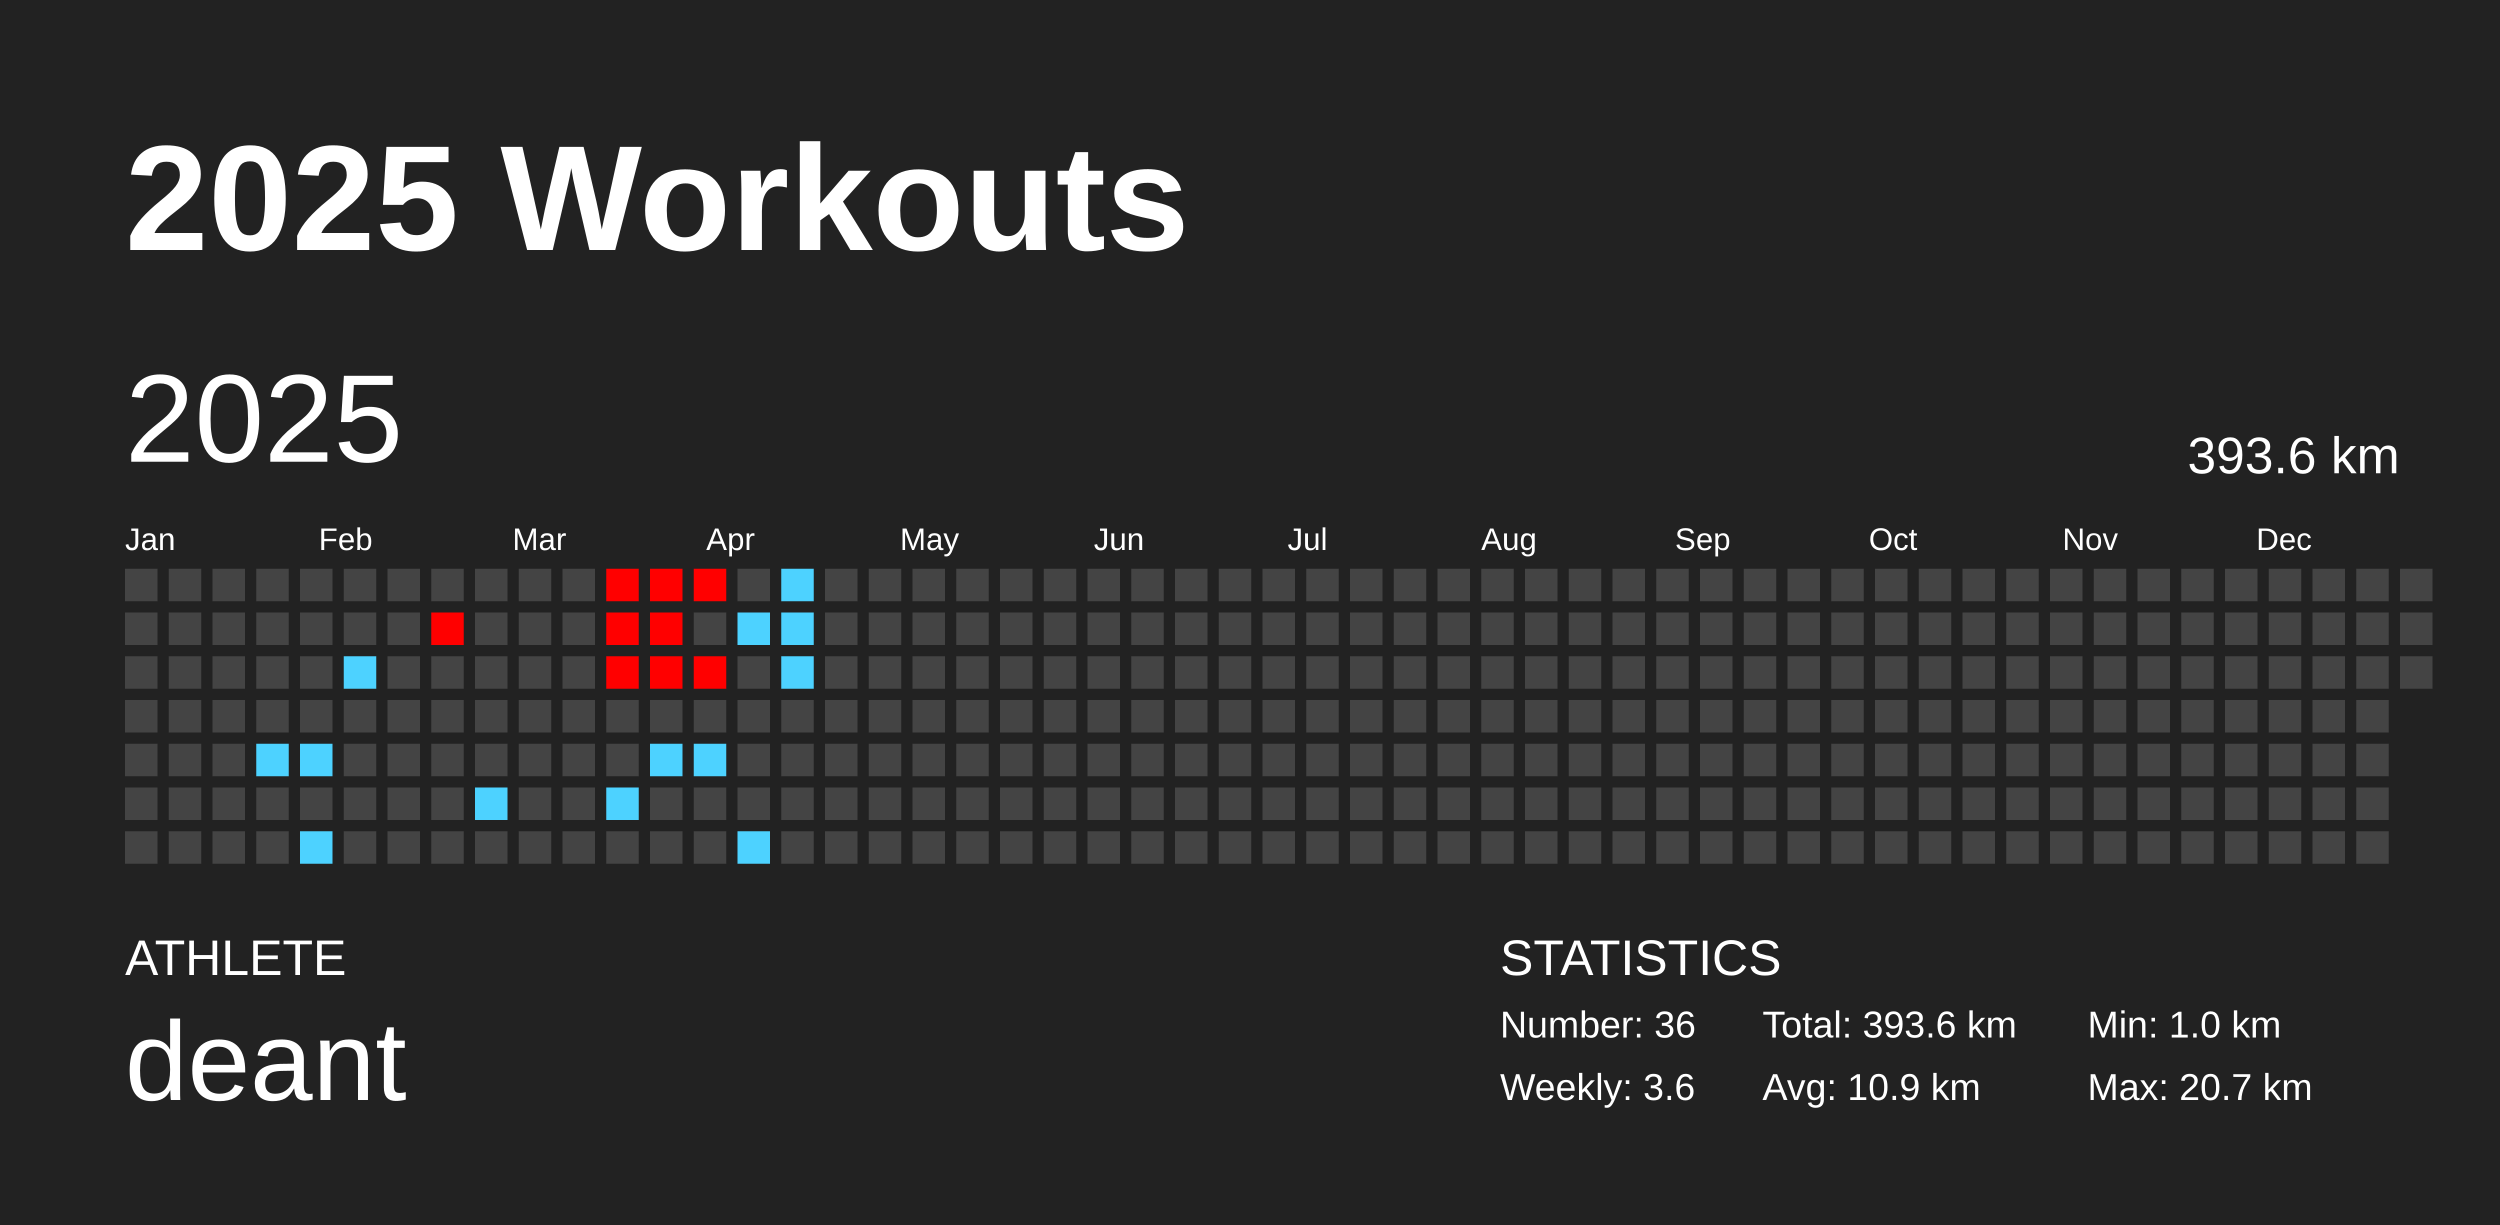
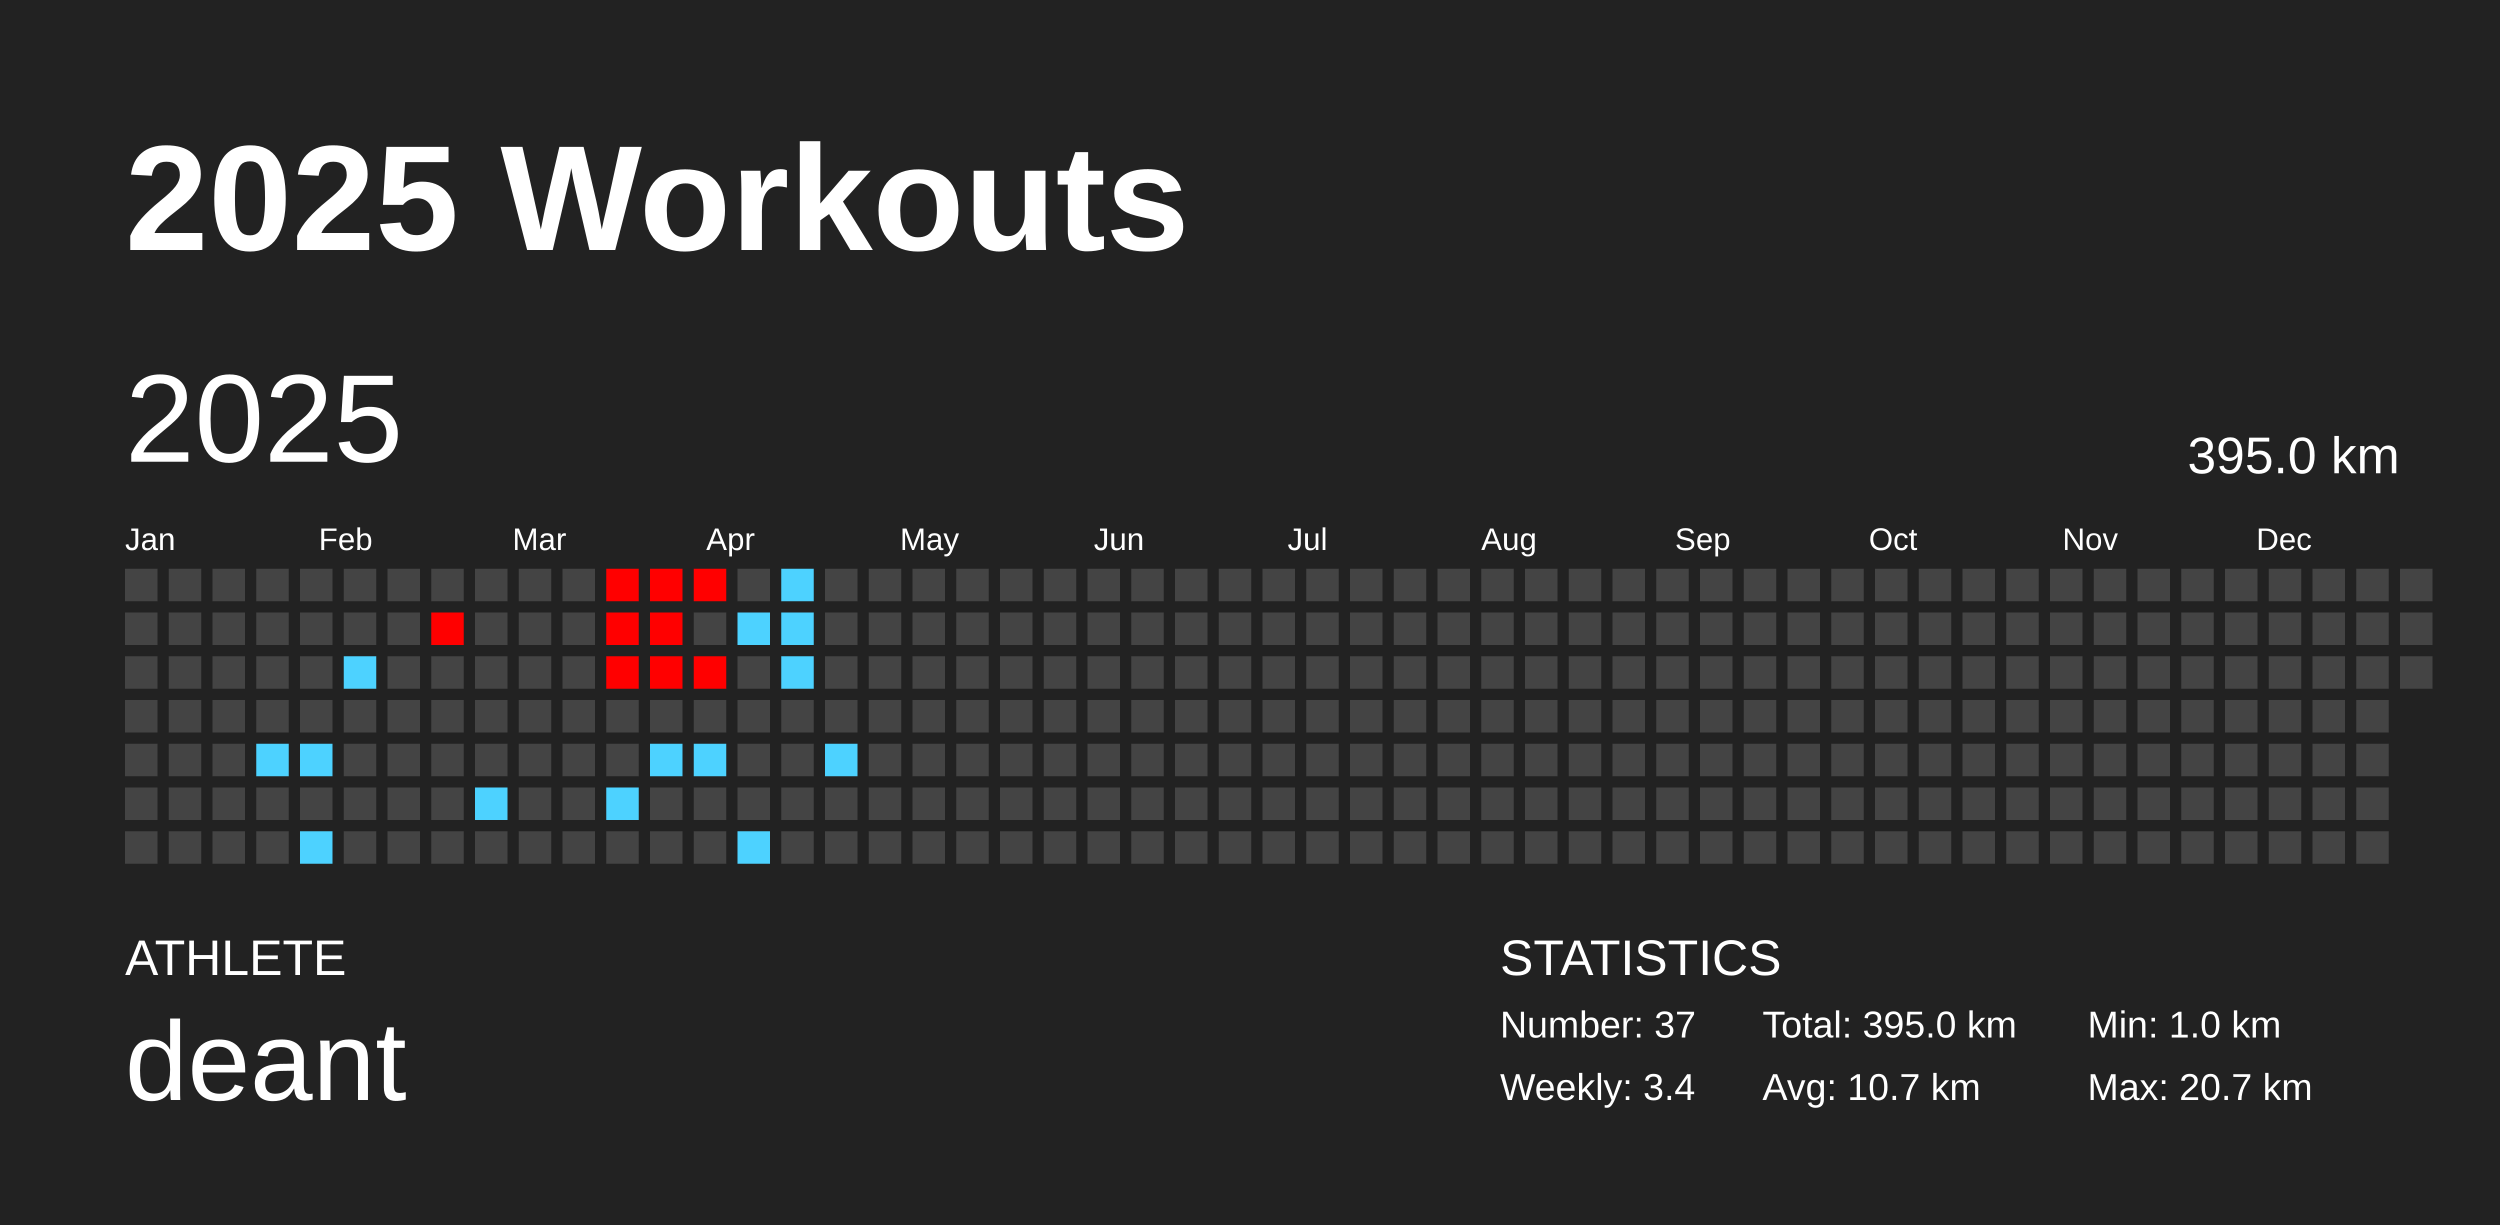
<svg xmlns="http://www.w3.org/2000/svg" baseProfile="full" height="98mm" version="1.1" viewBox="0,0,200,98" width="200mm">
  <defs />
  <rect fill="#222222" height="98" width="200" x="0" y="0" />
  <text fill="#FFFFFF" style="font-size:12px; font-family:Arial; font-weight:bold;" x="10" y="20">2025 Workouts</text>
  <text fill="#FFFFFF" style="font-size:4px; font-family:Arial" x="10" y="78">ATHLETE</text>
  <text fill="#FFFFFF" style="font-size:9px; font-family:Arial" x="10" y="88">deant</text>
  <text fill="#FFFFFF" style="font-size:4px; font-family:Arial" x="120" y="78">STATISTICS</text>
-   <text fill="#FFFFFF" style="font-size:3px; font-family:Arial" x="120" y="83">Number: 36</text>
-   <text fill="#FFFFFF" style="font-size:3px; font-family:Arial" x="120" y="88">Weekly: 3.6</text>
-   <text fill="#FFFFFF" style="font-size:3px; font-family:Arial" x="141" y="83">Total: 393.6 km</text>
-   <text fill="#FFFFFF" style="font-size:3px; font-family:Arial" x="141" y="88">Avg: 10.9 km</text>
+   <text fill="#FFFFFF" style="font-size:3px; font-family:Arial" x="120" y="83">Number: 37</text>
+   <text fill="#FFFFFF" style="font-size:3px; font-family:Arial" x="120" y="88">Weekly: 3.4</text>
+   <text fill="#FFFFFF" style="font-size:3px; font-family:Arial" x="141" y="83">Total: 395.0 km</text>
+   <text fill="#FFFFFF" style="font-size:3px; font-family:Arial" x="141" y="88">Avg: 10.7 km</text>
  <text fill="#FFFFFF" style="font-size:3px; font-family:Arial" x="167" y="83">Min: 1.0 km</text>
  <text fill="#FFFFFF" style="font-size:3px; font-family:Arial" x="167" y="88">Max: 20.7 km</text>
  <text dominant-baseline="hanging" fill="#FFFFFF" style="font-size:10.0px; font-family:Arial;" x="10" y="30">2025</text>
-   <text dominant-baseline="hanging" fill="#FFFFFF" style="font-size:4.125px; font-family:Arial;" x="175" y="35">393.6 km</text>
+   <text dominant-baseline="hanging" fill="#FFFFFF" style="font-size:4.125px; font-family:Arial;" x="175" y="35">395.0 km</text>
  <text fill="#FFFFFF" style="font-size:2.5px; font-family:Arial" x="10.0" y="44">Jan</text>
  <text fill="#FFFFFF" style="font-size:2.5px; font-family:Arial" x="25.5" y="44">Feb</text>
  <text fill="#FFFFFF" style="font-size:2.5px; font-family:Arial" x="41.0" y="44">Mar</text>
  <text fill="#FFFFFF" style="font-size:2.5px; font-family:Arial" x="56.5" y="44">Apr</text>
  <text fill="#FFFFFF" style="font-size:2.5px; font-family:Arial" x="72.0" y="44">May</text>
  <text fill="#FFFFFF" style="font-size:2.5px; font-family:Arial" x="87.5" y="44">Jun</text>
  <text fill="#FFFFFF" style="font-size:2.5px; font-family:Arial" x="103.0" y="44">Jul</text>
  <text fill="#FFFFFF" style="font-size:2.5px; font-family:Arial" x="118.5" y="44">Aug</text>
  <text fill="#FFFFFF" style="font-size:2.5px; font-family:Arial" x="134.0" y="44">Sep</text>
  <text fill="#FFFFFF" style="font-size:2.5px; font-family:Arial" x="149.5" y="44">Oct</text>
  <text fill="#FFFFFF" style="font-size:2.5px; font-family:Arial" x="165.0" y="44">Nov</text>
  <text fill="#FFFFFF" style="font-size:2.5px; font-family:Arial" x="180.5" y="44">Dec</text>
  <rect fill="#444444" height="2.6" width="2.6" x="10.0" y="45.5" />
  <rect fill="#444444" height="2.6" width="2.6" x="10.0" y="49.0" />
  <rect fill="#444444" height="2.6" width="2.6" x="10.0" y="52.5" />
  <rect fill="#444444" height="2.6" width="2.6" x="10.0" y="56.0" />
  <rect fill="#444444" height="2.6" width="2.6" x="10.0" y="59.5" />
  <rect fill="#444444" height="2.6" width="2.6" x="10.0" y="63.0" />
  <rect fill="#444444" height="2.6" width="2.6" x="10.0" y="66.5" />
  <rect fill="#444444" height="2.6" width="2.6" x="13.5" y="45.5" />
  <rect fill="#444444" height="2.6" width="2.6" x="13.5" y="49.0" />
  <rect fill="#444444" height="2.6" width="2.6" x="13.5" y="52.5" />
  <rect fill="#444444" height="2.6" width="2.6" x="13.5" y="56.0" />
  <rect fill="#444444" height="2.6" width="2.6" x="13.5" y="59.5" />
  <rect fill="#444444" height="2.6" width="2.6" x="13.5" y="63.0" />
  <rect fill="#444444" height="2.6" width="2.6" x="13.5" y="66.5" />
  <rect fill="#444444" height="2.6" width="2.6" x="17.0" y="45.5" />
  <rect fill="#444444" height="2.6" width="2.6" x="17.0" y="49.0" />
  <rect fill="#444444" height="2.6" width="2.6" x="17.0" y="52.5" />
  <rect fill="#444444" height="2.6" width="2.6" x="17.0" y="56.0" />
  <rect fill="#444444" height="2.6" width="2.6" x="17.0" y="59.5" />
  <rect fill="#444444" height="2.6" width="2.6" x="17.0" y="63.0" />
  <rect fill="#444444" height="2.6" width="2.6" x="17.0" y="66.5" />
  <rect fill="#444444" height="2.6" width="2.6" x="20.5" y="45.5" />
  <rect fill="#444444" height="2.6" width="2.6" x="20.5" y="49.0" />
  <rect fill="#444444" height="2.6" width="2.6" x="20.5" y="52.5" />
  <rect fill="#444444" height="2.6" width="2.6" x="20.5" y="56.0" />
  <rect fill="#4dd2ff" height="2.6" width="2.6" x="20.5" y="59.5" />
  <rect fill="#444444" height="2.6" width="2.6" x="20.5" y="63.0" />
  <rect fill="#444444" height="2.6" width="2.6" x="20.5" y="66.5" />
  <rect fill="#444444" height="2.6" width="2.6" x="24.0" y="45.5" />
  <rect fill="#444444" height="2.6" width="2.6" x="24.0" y="49.0" />
  <rect fill="#444444" height="2.6" width="2.6" x="24.0" y="52.5" />
  <rect fill="#444444" height="2.6" width="2.6" x="24.0" y="56.0" />
  <rect fill="#4dd2ff" height="2.6" width="2.6" x="24.0" y="59.5" />
  <rect fill="#444444" height="2.6" width="2.6" x="24.0" y="63.0" />
  <rect fill="#4dd2ff" height="2.6" width="2.6" x="24.0" y="66.5" />
  <rect fill="#444444" height="2.6" width="2.6" x="27.5" y="45.5" />
  <rect fill="#444444" height="2.6" width="2.6" x="27.5" y="49.0" />
  <rect fill="#4dd2ff" height="2.6" width="2.6" x="27.5" y="52.5" />
  <rect fill="#444444" height="2.6" width="2.6" x="27.5" y="56.0" />
  <rect fill="#444444" height="2.6" width="2.6" x="27.5" y="59.5" />
  <rect fill="#444444" height="2.6" width="2.6" x="27.5" y="63.0" />
  <rect fill="#444444" height="2.6" width="2.6" x="27.5" y="66.5" />
  <rect fill="#444444" height="2.6" width="2.6" x="31.0" y="45.5" />
  <rect fill="#444444" height="2.6" width="2.6" x="31.0" y="49.0" />
  <rect fill="#444444" height="2.6" width="2.6" x="31.0" y="52.5" />
  <rect fill="#444444" height="2.6" width="2.6" x="31.0" y="56.0" />
  <rect fill="#444444" height="2.6" width="2.6" x="31.0" y="59.5" />
  <rect fill="#444444" height="2.6" width="2.6" x="31.0" y="63.0" />
  <rect fill="#444444" height="2.6" width="2.6" x="31.0" y="66.5" />
  <rect fill="#444444" height="2.6" width="2.6" x="34.5" y="45.5" />
  <rect fill="red" height="2.6" width="2.6" x="34.5" y="49.0" />
  <rect fill="#444444" height="2.6" width="2.6" x="34.5" y="52.5" />
  <rect fill="#444444" height="2.6" width="2.6" x="34.5" y="56.0" />
  <rect fill="#444444" height="2.6" width="2.6" x="34.5" y="59.5" />
  <rect fill="#444444" height="2.6" width="2.6" x="34.5" y="63.0" />
  <rect fill="#444444" height="2.6" width="2.6" x="34.5" y="66.5" />
  <rect fill="#444444" height="2.6" width="2.6" x="38.0" y="45.5" />
  <rect fill="#444444" height="2.6" width="2.6" x="38.0" y="49.0" />
  <rect fill="#444444" height="2.6" width="2.6" x="38.0" y="52.5" />
  <rect fill="#444444" height="2.6" width="2.6" x="38.0" y="56.0" />
  <rect fill="#444444" height="2.6" width="2.6" x="38.0" y="59.5" />
  <rect fill="#4dd2ff" height="2.6" width="2.6" x="38.0" y="63.0" />
  <rect fill="#444444" height="2.6" width="2.6" x="38.0" y="66.5" />
  <rect fill="#444444" height="2.6" width="2.6" x="41.5" y="45.5" />
  <rect fill="#444444" height="2.6" width="2.6" x="41.5" y="49.0" />
  <rect fill="#444444" height="2.6" width="2.6" x="41.5" y="52.5" />
  <rect fill="#444444" height="2.6" width="2.6" x="41.5" y="56.0" />
  <rect fill="#444444" height="2.6" width="2.6" x="41.5" y="59.5" />
  <rect fill="#444444" height="2.6" width="2.6" x="41.5" y="63.0" />
  <rect fill="#444444" height="2.6" width="2.6" x="41.5" y="66.5" />
  <rect fill="#444444" height="2.6" width="2.6" x="45.0" y="45.5" />
  <rect fill="#444444" height="2.6" width="2.6" x="45.0" y="49.0" />
  <rect fill="#444444" height="2.6" width="2.6" x="45.0" y="52.5" />
  <rect fill="#444444" height="2.6" width="2.6" x="45.0" y="56.0" />
  <rect fill="#444444" height="2.6" width="2.6" x="45.0" y="59.5" />
  <rect fill="#444444" height="2.6" width="2.6" x="45.0" y="63.0" />
  <rect fill="#444444" height="2.6" width="2.6" x="45.0" y="66.5" />
  <rect fill="red" height="2.6" width="2.6" x="48.5" y="45.5" />
  <rect fill="red" height="2.6" width="2.6" x="48.5" y="49.0" />
  <rect fill="red" height="2.6" width="2.6" x="48.5" y="52.5" />
  <rect fill="#444444" height="2.6" width="2.6" x="48.5" y="56.0" />
  <rect fill="#444444" height="2.6" width="2.6" x="48.5" y="59.5" />
  <rect fill="#4dd2ff" height="2.6" width="2.6" x="48.5" y="63.0" />
  <rect fill="#444444" height="2.6" width="2.6" x="48.5" y="66.5" />
  <rect fill="red" height="2.6" width="2.6" x="52.0" y="45.5" />
  <rect fill="red" height="2.6" width="2.6" x="52.0" y="49.0" />
  <rect fill="red" height="2.6" width="2.6" x="52.0" y="52.5" />
  <rect fill="#444444" height="2.6" width="2.6" x="52.0" y="56.0" />
  <rect fill="#4dd2ff" height="2.6" width="2.6" x="52.0" y="59.5" />
  <rect fill="#444444" height="2.6" width="2.6" x="52.0" y="63.0" />
  <rect fill="#444444" height="2.6" width="2.6" x="52.0" y="66.5" />
  <rect fill="red" height="2.6" width="2.6" x="55.5" y="45.5" />
  <rect fill="#444444" height="2.6" width="2.6" x="55.5" y="49.0" />
  <rect fill="red" height="2.6" width="2.6" x="55.5" y="52.5" />
  <rect fill="#444444" height="2.6" width="2.6" x="55.5" y="56.0" />
  <rect fill="#4dd2ff" height="2.6" width="2.6" x="55.5" y="59.5" />
  <rect fill="#444444" height="2.6" width="2.6" x="55.5" y="63.0" />
  <rect fill="#444444" height="2.6" width="2.6" x="55.5" y="66.5" />
  <rect fill="#444444" height="2.6" width="2.6" x="59.0" y="45.5" />
  <rect fill="#4dd2ff" height="2.6" width="2.6" x="59.0" y="49.0" />
  <rect fill="#444444" height="2.6" width="2.6" x="59.0" y="52.5" />
  <rect fill="#444444" height="2.6" width="2.6" x="59.0" y="56.0" />
  <rect fill="#444444" height="2.6" width="2.6" x="59.0" y="59.5" />
  <rect fill="#444444" height="2.6" width="2.6" x="59.0" y="63.0" />
  <rect fill="#4dd2ff" height="2.6" width="2.6" x="59.0" y="66.5" />
  <rect fill="#4dd2ff" height="2.6" width="2.6" x="62.5" y="45.5" />
  <rect fill="#4dd2ff" height="2.6" width="2.6" x="62.5" y="49.0" />
  <rect fill="#4dd2ff" height="2.6" width="2.6" x="62.5" y="52.5" />
  <rect fill="#444444" height="2.6" width="2.6" x="62.5" y="56.0" />
  <rect fill="#444444" height="2.6" width="2.6" x="62.5" y="59.5" />
  <rect fill="#444444" height="2.6" width="2.6" x="62.5" y="63.0" />
  <rect fill="#444444" height="2.6" width="2.6" x="62.5" y="66.5" />
  <rect fill="#444444" height="2.6" width="2.6" x="66.0" y="45.5" />
  <rect fill="#444444" height="2.6" width="2.6" x="66.0" y="49.0" />
  <rect fill="#444444" height="2.6" width="2.6" x="66.0" y="52.5" />
  <rect fill="#444444" height="2.6" width="2.6" x="66.0" y="56.0" />
-   <rect fill="#444444" height="2.6" width="2.6" x="66.0" y="59.5" />
+   <rect fill="#4dd2ff" height="2.6" width="2.6" x="66.0" y="59.5" />
  <rect fill="#444444" height="2.6" width="2.6" x="66.0" y="63.0" />
  <rect fill="#444444" height="2.6" width="2.6" x="66.0" y="66.5" />
  <rect fill="#444444" height="2.6" width="2.6" x="69.5" y="45.5" />
  <rect fill="#444444" height="2.6" width="2.6" x="69.5" y="49.0" />
  <rect fill="#444444" height="2.6" width="2.6" x="69.5" y="52.5" />
  <rect fill="#444444" height="2.6" width="2.6" x="69.5" y="56.0" />
  <rect fill="#444444" height="2.6" width="2.6" x="69.5" y="59.5" />
  <rect fill="#444444" height="2.6" width="2.6" x="69.5" y="63.0" />
  <rect fill="#444444" height="2.6" width="2.6" x="69.5" y="66.5" />
  <rect fill="#444444" height="2.6" width="2.6" x="73.0" y="45.5" />
  <rect fill="#444444" height="2.6" width="2.6" x="73.0" y="49.0" />
  <rect fill="#444444" height="2.6" width="2.6" x="73.0" y="52.5" />
  <rect fill="#444444" height="2.6" width="2.6" x="73.0" y="56.0" />
  <rect fill="#444444" height="2.6" width="2.6" x="73.0" y="59.5" />
  <rect fill="#444444" height="2.6" width="2.6" x="73.0" y="63.0" />
  <rect fill="#444444" height="2.6" width="2.6" x="73.0" y="66.5" />
  <rect fill="#444444" height="2.6" width="2.6" x="76.5" y="45.5" />
  <rect fill="#444444" height="2.6" width="2.6" x="76.5" y="49.0" />
  <rect fill="#444444" height="2.6" width="2.6" x="76.5" y="52.5" />
  <rect fill="#444444" height="2.6" width="2.6" x="76.5" y="56.0" />
  <rect fill="#444444" height="2.6" width="2.6" x="76.5" y="59.5" />
  <rect fill="#444444" height="2.6" width="2.6" x="76.5" y="63.0" />
  <rect fill="#444444" height="2.6" width="2.6" x="76.5" y="66.5" />
  <rect fill="#444444" height="2.6" width="2.6" x="80.0" y="45.5" />
  <rect fill="#444444" height="2.6" width="2.6" x="80.0" y="49.0" />
  <rect fill="#444444" height="2.6" width="2.6" x="80.0" y="52.5" />
  <rect fill="#444444" height="2.6" width="2.6" x="80.0" y="56.0" />
  <rect fill="#444444" height="2.6" width="2.6" x="80.0" y="59.5" />
  <rect fill="#444444" height="2.6" width="2.6" x="80.0" y="63.0" />
  <rect fill="#444444" height="2.6" width="2.6" x="80.0" y="66.5" />
  <rect fill="#444444" height="2.6" width="2.6" x="83.5" y="45.5" />
  <rect fill="#444444" height="2.6" width="2.6" x="83.5" y="49.0" />
  <rect fill="#444444" height="2.6" width="2.6" x="83.5" y="52.5" />
  <rect fill="#444444" height="2.6" width="2.6" x="83.5" y="56.0" />
  <rect fill="#444444" height="2.6" width="2.6" x="83.5" y="59.5" />
  <rect fill="#444444" height="2.6" width="2.6" x="83.5" y="63.0" />
  <rect fill="#444444" height="2.6" width="2.6" x="83.5" y="66.5" />
  <rect fill="#444444" height="2.6" width="2.6" x="87.0" y="45.5" />
  <rect fill="#444444" height="2.6" width="2.6" x="87.0" y="49.0" />
  <rect fill="#444444" height="2.6" width="2.6" x="87.0" y="52.5" />
  <rect fill="#444444" height="2.6" width="2.6" x="87.0" y="56.0" />
  <rect fill="#444444" height="2.6" width="2.6" x="87.0" y="59.5" />
  <rect fill="#444444" height="2.6" width="2.6" x="87.0" y="63.0" />
  <rect fill="#444444" height="2.6" width="2.6" x="87.0" y="66.5" />
  <rect fill="#444444" height="2.6" width="2.6" x="90.5" y="45.5" />
  <rect fill="#444444" height="2.6" width="2.6" x="90.5" y="49.0" />
  <rect fill="#444444" height="2.6" width="2.6" x="90.5" y="52.5" />
  <rect fill="#444444" height="2.6" width="2.6" x="90.5" y="56.0" />
  <rect fill="#444444" height="2.6" width="2.6" x="90.5" y="59.5" />
  <rect fill="#444444" height="2.6" width="2.6" x="90.5" y="63.0" />
  <rect fill="#444444" height="2.6" width="2.6" x="90.5" y="66.5" />
  <rect fill="#444444" height="2.6" width="2.6" x="94.0" y="45.5" />
  <rect fill="#444444" height="2.6" width="2.6" x="94.0" y="49.0" />
  <rect fill="#444444" height="2.6" width="2.6" x="94.0" y="52.5" />
  <rect fill="#444444" height="2.6" width="2.6" x="94.0" y="56.0" />
  <rect fill="#444444" height="2.6" width="2.6" x="94.0" y="59.5" />
  <rect fill="#444444" height="2.6" width="2.6" x="94.0" y="63.0" />
  <rect fill="#444444" height="2.6" width="2.6" x="94.0" y="66.5" />
  <rect fill="#444444" height="2.6" width="2.6" x="97.5" y="45.5" />
  <rect fill="#444444" height="2.6" width="2.6" x="97.5" y="49.0" />
  <rect fill="#444444" height="2.6" width="2.6" x="97.5" y="52.5" />
  <rect fill="#444444" height="2.6" width="2.6" x="97.5" y="56.0" />
  <rect fill="#444444" height="2.6" width="2.6" x="97.5" y="59.5" />
  <rect fill="#444444" height="2.6" width="2.6" x="97.5" y="63.0" />
  <rect fill="#444444" height="2.6" width="2.6" x="97.5" y="66.5" />
  <rect fill="#444444" height="2.6" width="2.6" x="101.0" y="45.5" />
  <rect fill="#444444" height="2.6" width="2.6" x="101.0" y="49.0" />
  <rect fill="#444444" height="2.6" width="2.6" x="101.0" y="52.5" />
  <rect fill="#444444" height="2.6" width="2.6" x="101.0" y="56.0" />
  <rect fill="#444444" height="2.6" width="2.6" x="101.0" y="59.5" />
  <rect fill="#444444" height="2.6" width="2.6" x="101.0" y="63.0" />
  <rect fill="#444444" height="2.6" width="2.6" x="101.0" y="66.5" />
  <rect fill="#444444" height="2.6" width="2.6" x="104.5" y="45.5" />
  <rect fill="#444444" height="2.6" width="2.6" x="104.5" y="49.0" />
  <rect fill="#444444" height="2.6" width="2.6" x="104.5" y="52.5" />
  <rect fill="#444444" height="2.6" width="2.6" x="104.5" y="56.0" />
  <rect fill="#444444" height="2.6" width="2.6" x="104.5" y="59.5" />
  <rect fill="#444444" height="2.6" width="2.6" x="104.5" y="63.0" />
  <rect fill="#444444" height="2.6" width="2.6" x="104.5" y="66.5" />
  <rect fill="#444444" height="2.6" width="2.6" x="108.0" y="45.5" />
  <rect fill="#444444" height="2.6" width="2.6" x="108.0" y="49.0" />
  <rect fill="#444444" height="2.6" width="2.6" x="108.0" y="52.5" />
  <rect fill="#444444" height="2.6" width="2.6" x="108.0" y="56.0" />
  <rect fill="#444444" height="2.6" width="2.6" x="108.0" y="59.5" />
  <rect fill="#444444" height="2.6" width="2.6" x="108.0" y="63.0" />
  <rect fill="#444444" height="2.6" width="2.6" x="108.0" y="66.5" />
  <rect fill="#444444" height="2.6" width="2.6" x="111.5" y="45.5" />
  <rect fill="#444444" height="2.6" width="2.6" x="111.5" y="49.0" />
  <rect fill="#444444" height="2.6" width="2.6" x="111.5" y="52.5" />
  <rect fill="#444444" height="2.6" width="2.6" x="111.5" y="56.0" />
  <rect fill="#444444" height="2.6" width="2.6" x="111.5" y="59.5" />
  <rect fill="#444444" height="2.6" width="2.6" x="111.5" y="63.0" />
  <rect fill="#444444" height="2.6" width="2.6" x="111.5" y="66.5" />
  <rect fill="#444444" height="2.6" width="2.6" x="115.0" y="45.5" />
  <rect fill="#444444" height="2.6" width="2.6" x="115.0" y="49.0" />
  <rect fill="#444444" height="2.6" width="2.6" x="115.0" y="52.5" />
  <rect fill="#444444" height="2.6" width="2.6" x="115.0" y="56.0" />
  <rect fill="#444444" height="2.6" width="2.6" x="115.0" y="59.5" />
  <rect fill="#444444" height="2.6" width="2.6" x="115.0" y="63.0" />
  <rect fill="#444444" height="2.6" width="2.6" x="115.0" y="66.5" />
  <rect fill="#444444" height="2.6" width="2.6" x="118.5" y="45.5" />
  <rect fill="#444444" height="2.6" width="2.6" x="118.5" y="49.0" />
  <rect fill="#444444" height="2.6" width="2.6" x="118.5" y="52.5" />
  <rect fill="#444444" height="2.6" width="2.6" x="118.5" y="56.0" />
  <rect fill="#444444" height="2.6" width="2.6" x="118.5" y="59.5" />
  <rect fill="#444444" height="2.6" width="2.6" x="118.5" y="63.0" />
  <rect fill="#444444" height="2.6" width="2.6" x="118.5" y="66.5" />
  <rect fill="#444444" height="2.6" width="2.6" x="122.0" y="45.5" />
  <rect fill="#444444" height="2.6" width="2.6" x="122.0" y="49.0" />
  <rect fill="#444444" height="2.6" width="2.6" x="122.0" y="52.5" />
  <rect fill="#444444" height="2.6" width="2.6" x="122.0" y="56.0" />
  <rect fill="#444444" height="2.6" width="2.6" x="122.0" y="59.5" />
  <rect fill="#444444" height="2.6" width="2.6" x="122.0" y="63.0" />
  <rect fill="#444444" height="2.6" width="2.6" x="122.0" y="66.5" />
  <rect fill="#444444" height="2.6" width="2.6" x="125.5" y="45.5" />
  <rect fill="#444444" height="2.6" width="2.6" x="125.5" y="49.0" />
  <rect fill="#444444" height="2.6" width="2.6" x="125.5" y="52.5" />
  <rect fill="#444444" height="2.6" width="2.6" x="125.5" y="56.0" />
  <rect fill="#444444" height="2.6" width="2.6" x="125.5" y="59.5" />
  <rect fill="#444444" height="2.6" width="2.6" x="125.5" y="63.0" />
  <rect fill="#444444" height="2.6" width="2.6" x="125.5" y="66.5" />
  <rect fill="#444444" height="2.6" width="2.6" x="129.0" y="45.5" />
  <rect fill="#444444" height="2.6" width="2.6" x="129.0" y="49.0" />
  <rect fill="#444444" height="2.6" width="2.6" x="129.0" y="52.5" />
  <rect fill="#444444" height="2.6" width="2.6" x="129.0" y="56.0" />
  <rect fill="#444444" height="2.6" width="2.6" x="129.0" y="59.5" />
  <rect fill="#444444" height="2.6" width="2.6" x="129.0" y="63.0" />
  <rect fill="#444444" height="2.6" width="2.6" x="129.0" y="66.5" />
  <rect fill="#444444" height="2.6" width="2.6" x="132.5" y="45.5" />
  <rect fill="#444444" height="2.6" width="2.6" x="132.5" y="49.0" />
  <rect fill="#444444" height="2.6" width="2.6" x="132.5" y="52.5" />
  <rect fill="#444444" height="2.6" width="2.6" x="132.5" y="56.0" />
  <rect fill="#444444" height="2.6" width="2.6" x="132.5" y="59.5" />
  <rect fill="#444444" height="2.6" width="2.6" x="132.5" y="63.0" />
  <rect fill="#444444" height="2.6" width="2.6" x="132.5" y="66.5" />
  <rect fill="#444444" height="2.6" width="2.6" x="136.0" y="45.5" />
  <rect fill="#444444" height="2.6" width="2.6" x="136.0" y="49.0" />
  <rect fill="#444444" height="2.6" width="2.6" x="136.0" y="52.5" />
  <rect fill="#444444" height="2.6" width="2.6" x="136.0" y="56.0" />
  <rect fill="#444444" height="2.6" width="2.6" x="136.0" y="59.5" />
  <rect fill="#444444" height="2.6" width="2.6" x="136.0" y="63.0" />
  <rect fill="#444444" height="2.6" width="2.6" x="136.0" y="66.5" />
  <rect fill="#444444" height="2.6" width="2.6" x="139.5" y="45.5" />
  <rect fill="#444444" height="2.6" width="2.6" x="139.5" y="49.0" />
  <rect fill="#444444" height="2.6" width="2.6" x="139.5" y="52.5" />
  <rect fill="#444444" height="2.6" width="2.6" x="139.5" y="56.0" />
  <rect fill="#444444" height="2.6" width="2.6" x="139.5" y="59.5" />
  <rect fill="#444444" height="2.6" width="2.6" x="139.5" y="63.0" />
  <rect fill="#444444" height="2.6" width="2.6" x="139.5" y="66.5" />
  <rect fill="#444444" height="2.6" width="2.6" x="143.0" y="45.5" />
  <rect fill="#444444" height="2.6" width="2.6" x="143.0" y="49.0" />
  <rect fill="#444444" height="2.6" width="2.6" x="143.0" y="52.5" />
  <rect fill="#444444" height="2.6" width="2.6" x="143.0" y="56.0" />
  <rect fill="#444444" height="2.6" width="2.6" x="143.0" y="59.5" />
  <rect fill="#444444" height="2.6" width="2.6" x="143.0" y="63.0" />
  <rect fill="#444444" height="2.6" width="2.6" x="143.0" y="66.5" />
  <rect fill="#444444" height="2.6" width="2.6" x="146.5" y="45.5" />
  <rect fill="#444444" height="2.6" width="2.6" x="146.5" y="49.0" />
  <rect fill="#444444" height="2.6" width="2.6" x="146.5" y="52.5" />
  <rect fill="#444444" height="2.6" width="2.6" x="146.5" y="56.0" />
  <rect fill="#444444" height="2.6" width="2.6" x="146.5" y="59.5" />
  <rect fill="#444444" height="2.6" width="2.6" x="146.5" y="63.0" />
  <rect fill="#444444" height="2.6" width="2.6" x="146.5" y="66.5" />
  <rect fill="#444444" height="2.6" width="2.6" x="150.0" y="45.5" />
  <rect fill="#444444" height="2.6" width="2.6" x="150.0" y="49.0" />
  <rect fill="#444444" height="2.6" width="2.6" x="150.0" y="52.5" />
  <rect fill="#444444" height="2.6" width="2.6" x="150.0" y="56.0" />
  <rect fill="#444444" height="2.6" width="2.6" x="150.0" y="59.5" />
  <rect fill="#444444" height="2.6" width="2.6" x="150.0" y="63.0" />
  <rect fill="#444444" height="2.6" width="2.6" x="150.0" y="66.5" />
  <rect fill="#444444" height="2.6" width="2.6" x="153.5" y="45.5" />
  <rect fill="#444444" height="2.6" width="2.6" x="153.5" y="49.0" />
  <rect fill="#444444" height="2.6" width="2.6" x="153.5" y="52.5" />
  <rect fill="#444444" height="2.6" width="2.6" x="153.5" y="56.0" />
  <rect fill="#444444" height="2.6" width="2.6" x="153.5" y="59.5" />
  <rect fill="#444444" height="2.6" width="2.6" x="153.5" y="63.0" />
  <rect fill="#444444" height="2.6" width="2.6" x="153.5" y="66.5" />
  <rect fill="#444444" height="2.6" width="2.6" x="157.0" y="45.5" />
  <rect fill="#444444" height="2.6" width="2.6" x="157.0" y="49.0" />
  <rect fill="#444444" height="2.6" width="2.6" x="157.0" y="52.5" />
  <rect fill="#444444" height="2.6" width="2.6" x="157.0" y="56.0" />
  <rect fill="#444444" height="2.6" width="2.6" x="157.0" y="59.5" />
  <rect fill="#444444" height="2.6" width="2.6" x="157.0" y="63.0" />
  <rect fill="#444444" height="2.6" width="2.6" x="157.0" y="66.5" />
  <rect fill="#444444" height="2.6" width="2.6" x="160.5" y="45.5" />
  <rect fill="#444444" height="2.6" width="2.6" x="160.5" y="49.0" />
  <rect fill="#444444" height="2.6" width="2.6" x="160.5" y="52.5" />
  <rect fill="#444444" height="2.6" width="2.6" x="160.5" y="56.0" />
  <rect fill="#444444" height="2.6" width="2.6" x="160.5" y="59.5" />
  <rect fill="#444444" height="2.6" width="2.6" x="160.5" y="63.0" />
  <rect fill="#444444" height="2.6" width="2.6" x="160.5" y="66.5" />
  <rect fill="#444444" height="2.6" width="2.6" x="164.0" y="45.5" />
  <rect fill="#444444" height="2.6" width="2.6" x="164.0" y="49.0" />
  <rect fill="#444444" height="2.6" width="2.6" x="164.0" y="52.5" />
  <rect fill="#444444" height="2.6" width="2.6" x="164.0" y="56.0" />
  <rect fill="#444444" height="2.6" width="2.6" x="164.0" y="59.5" />
  <rect fill="#444444" height="2.6" width="2.6" x="164.0" y="63.0" />
  <rect fill="#444444" height="2.6" width="2.6" x="164.0" y="66.5" />
  <rect fill="#444444" height="2.6" width="2.6" x="167.5" y="45.5" />
  <rect fill="#444444" height="2.6" width="2.6" x="167.5" y="49.0" />
  <rect fill="#444444" height="2.6" width="2.6" x="167.5" y="52.5" />
  <rect fill="#444444" height="2.6" width="2.6" x="167.5" y="56.0" />
  <rect fill="#444444" height="2.6" width="2.6" x="167.5" y="59.5" />
  <rect fill="#444444" height="2.6" width="2.6" x="167.5" y="63.0" />
  <rect fill="#444444" height="2.6" width="2.6" x="167.5" y="66.5" />
  <rect fill="#444444" height="2.6" width="2.6" x="171.0" y="45.5" />
  <rect fill="#444444" height="2.6" width="2.6" x="171.0" y="49.0" />
  <rect fill="#444444" height="2.6" width="2.6" x="171.0" y="52.5" />
  <rect fill="#444444" height="2.6" width="2.6" x="171.0" y="56.0" />
  <rect fill="#444444" height="2.6" width="2.6" x="171.0" y="59.5" />
  <rect fill="#444444" height="2.6" width="2.6" x="171.0" y="63.0" />
  <rect fill="#444444" height="2.6" width="2.6" x="171.0" y="66.5" />
  <rect fill="#444444" height="2.6" width="2.6" x="174.5" y="45.5" />
  <rect fill="#444444" height="2.6" width="2.6" x="174.5" y="49.0" />
  <rect fill="#444444" height="2.6" width="2.6" x="174.5" y="52.5" />
  <rect fill="#444444" height="2.6" width="2.6" x="174.5" y="56.0" />
  <rect fill="#444444" height="2.6" width="2.6" x="174.5" y="59.5" />
  <rect fill="#444444" height="2.6" width="2.6" x="174.5" y="63.0" />
  <rect fill="#444444" height="2.6" width="2.6" x="174.5" y="66.5" />
  <rect fill="#444444" height="2.6" width="2.6" x="178.0" y="45.5" />
  <rect fill="#444444" height="2.6" width="2.6" x="178.0" y="49.0" />
  <rect fill="#444444" height="2.6" width="2.6" x="178.0" y="52.5" />
  <rect fill="#444444" height="2.6" width="2.6" x="178.0" y="56.0" />
  <rect fill="#444444" height="2.6" width="2.6" x="178.0" y="59.5" />
  <rect fill="#444444" height="2.6" width="2.6" x="178.0" y="63.0" />
  <rect fill="#444444" height="2.6" width="2.6" x="178.0" y="66.5" />
  <rect fill="#444444" height="2.6" width="2.6" x="181.5" y="45.5" />
  <rect fill="#444444" height="2.6" width="2.6" x="181.5" y="49.0" />
  <rect fill="#444444" height="2.6" width="2.6" x="181.5" y="52.5" />
  <rect fill="#444444" height="2.6" width="2.6" x="181.5" y="56.0" />
  <rect fill="#444444" height="2.6" width="2.6" x="181.5" y="59.5" />
  <rect fill="#444444" height="2.6" width="2.6" x="181.5" y="63.0" />
  <rect fill="#444444" height="2.6" width="2.6" x="181.5" y="66.5" />
  <rect fill="#444444" height="2.6" width="2.6" x="185.0" y="45.5" />
  <rect fill="#444444" height="2.6" width="2.6" x="185.0" y="49.0" />
  <rect fill="#444444" height="2.6" width="2.6" x="185.0" y="52.5" />
  <rect fill="#444444" height="2.6" width="2.6" x="185.0" y="56.0" />
  <rect fill="#444444" height="2.6" width="2.6" x="185.0" y="59.5" />
  <rect fill="#444444" height="2.6" width="2.6" x="185.0" y="63.0" />
  <rect fill="#444444" height="2.6" width="2.6" x="185.0" y="66.5" />
  <rect fill="#444444" height="2.6" width="2.6" x="188.5" y="45.5" />
  <rect fill="#444444" height="2.6" width="2.6" x="188.5" y="49.0" />
  <rect fill="#444444" height="2.6" width="2.6" x="188.5" y="52.5" />
  <rect fill="#444444" height="2.6" width="2.6" x="188.5" y="56.0" />
  <rect fill="#444444" height="2.6" width="2.6" x="188.5" y="59.5" />
  <rect fill="#444444" height="2.6" width="2.6" x="188.5" y="63.0" />
  <rect fill="#444444" height="2.6" width="2.6" x="188.5" y="66.5" />
  <rect fill="#444444" height="2.6" width="2.6" x="192.0" y="45.5" />
  <rect fill="#444444" height="2.6" width="2.6" x="192.0" y="49.0" />
  <rect fill="#444444" height="2.6" width="2.6" x="192.0" y="52.5" />
</svg>
